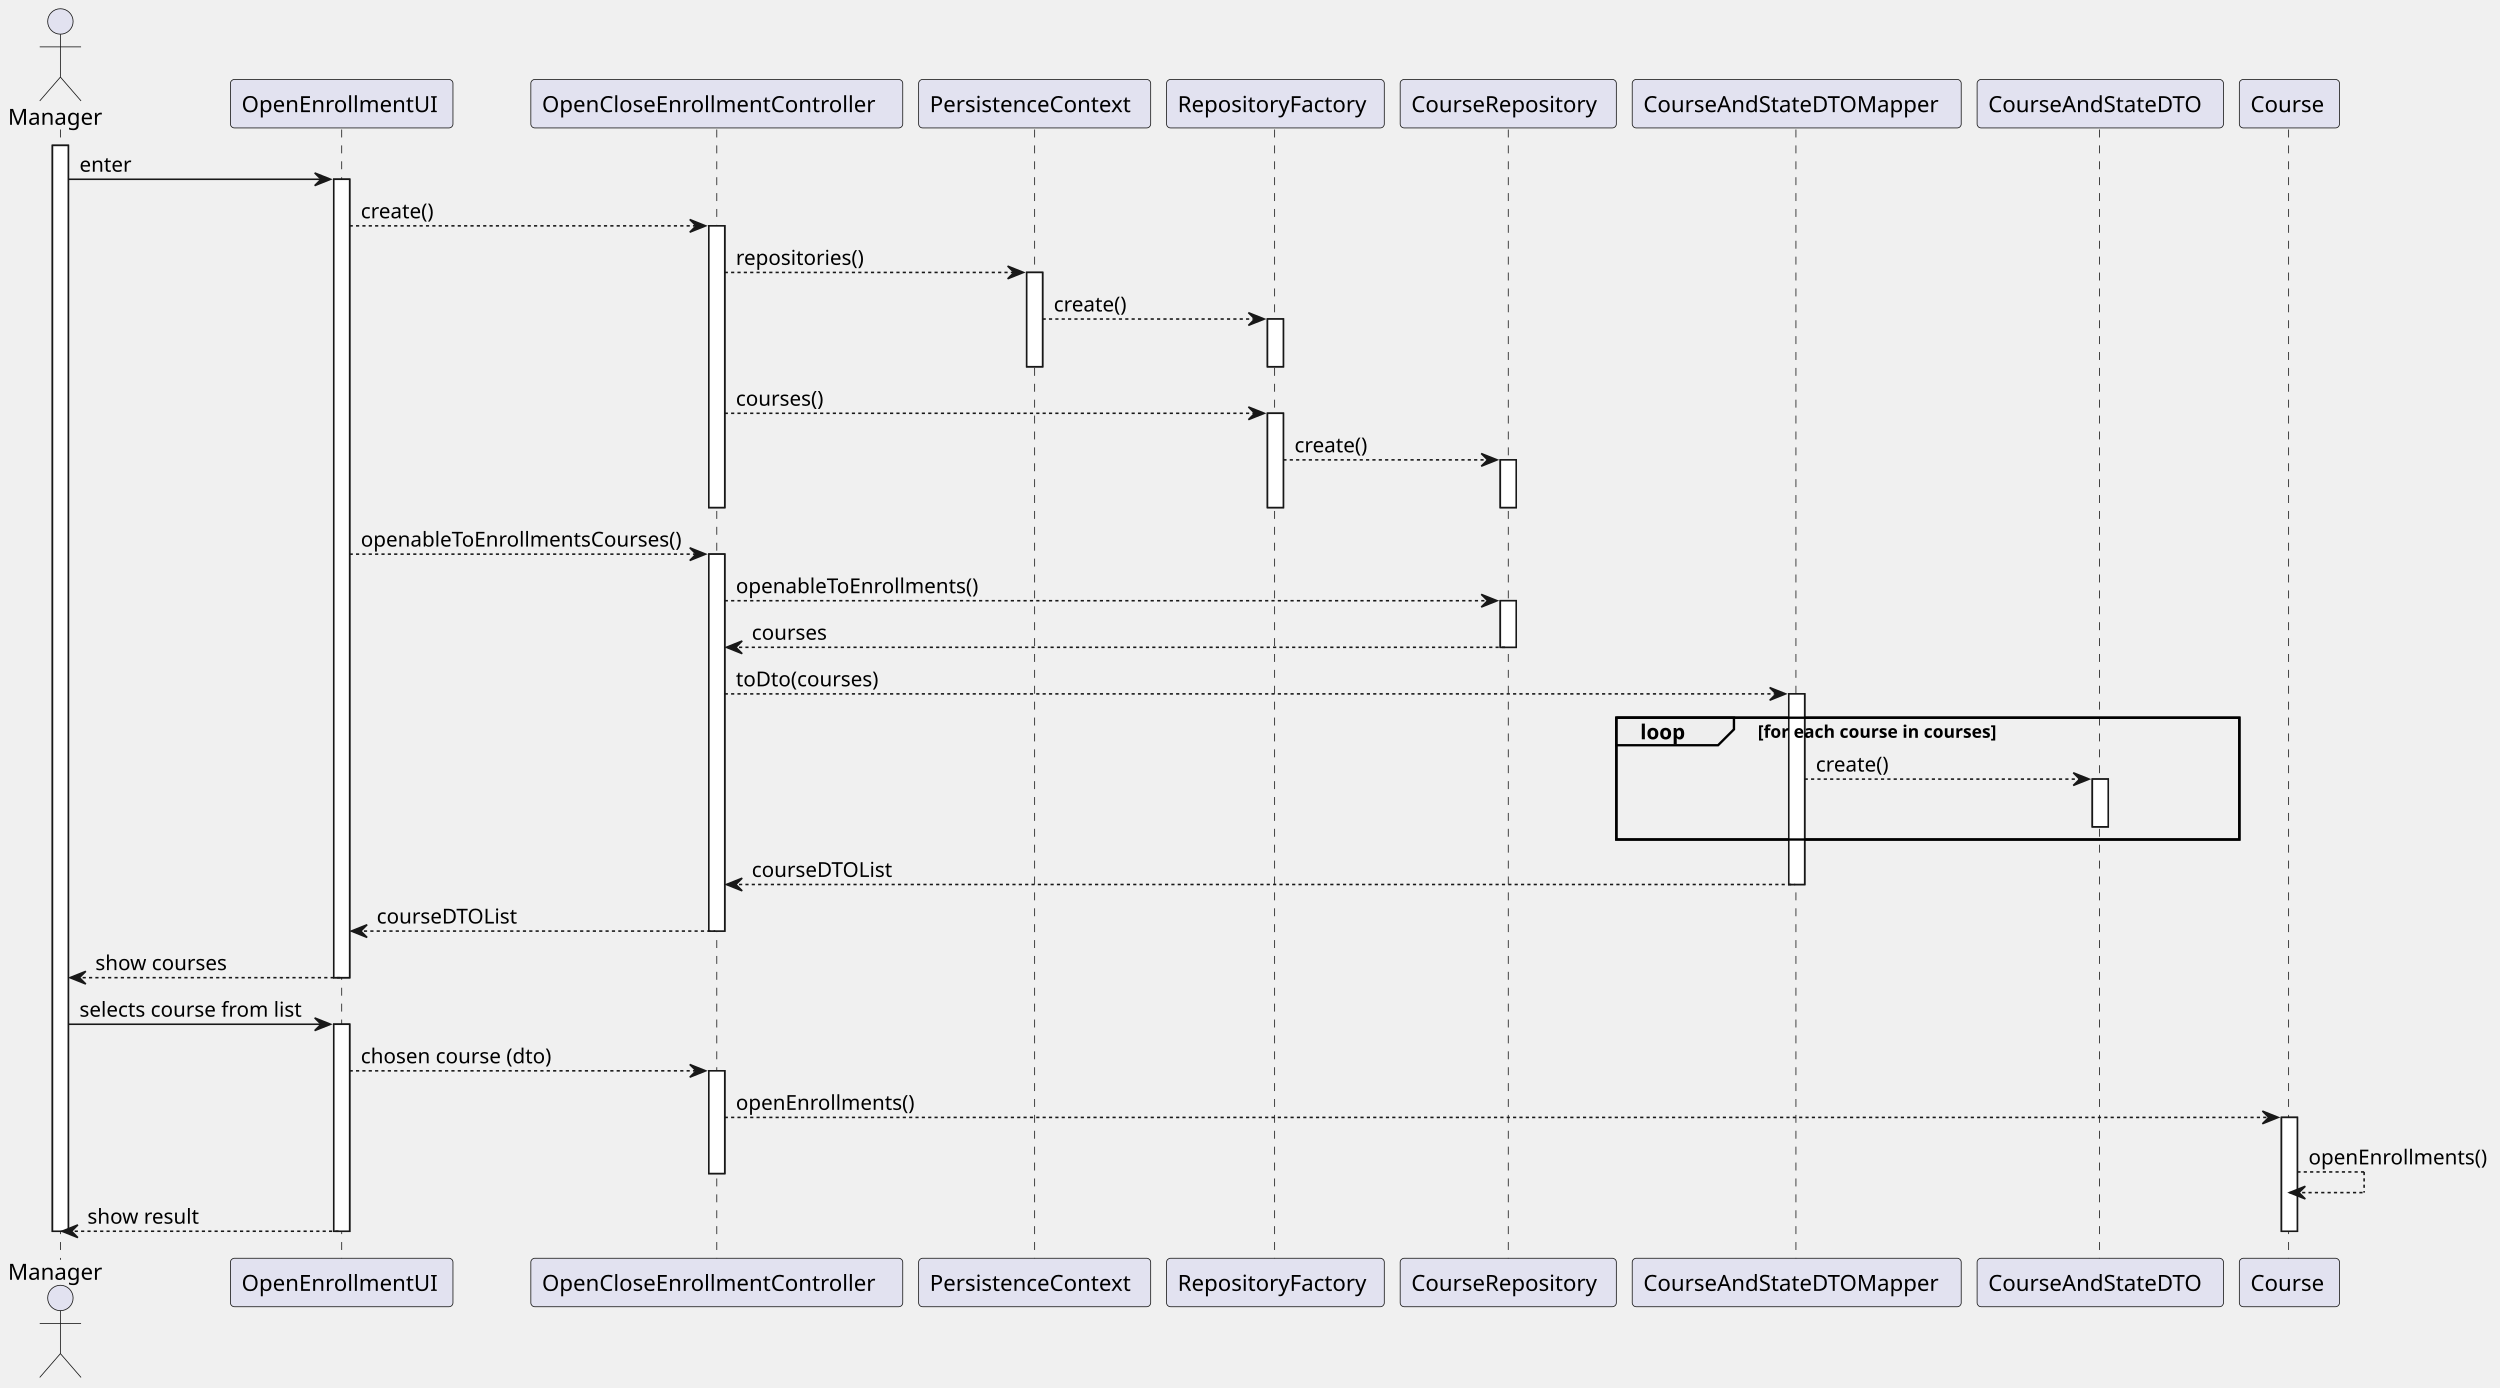
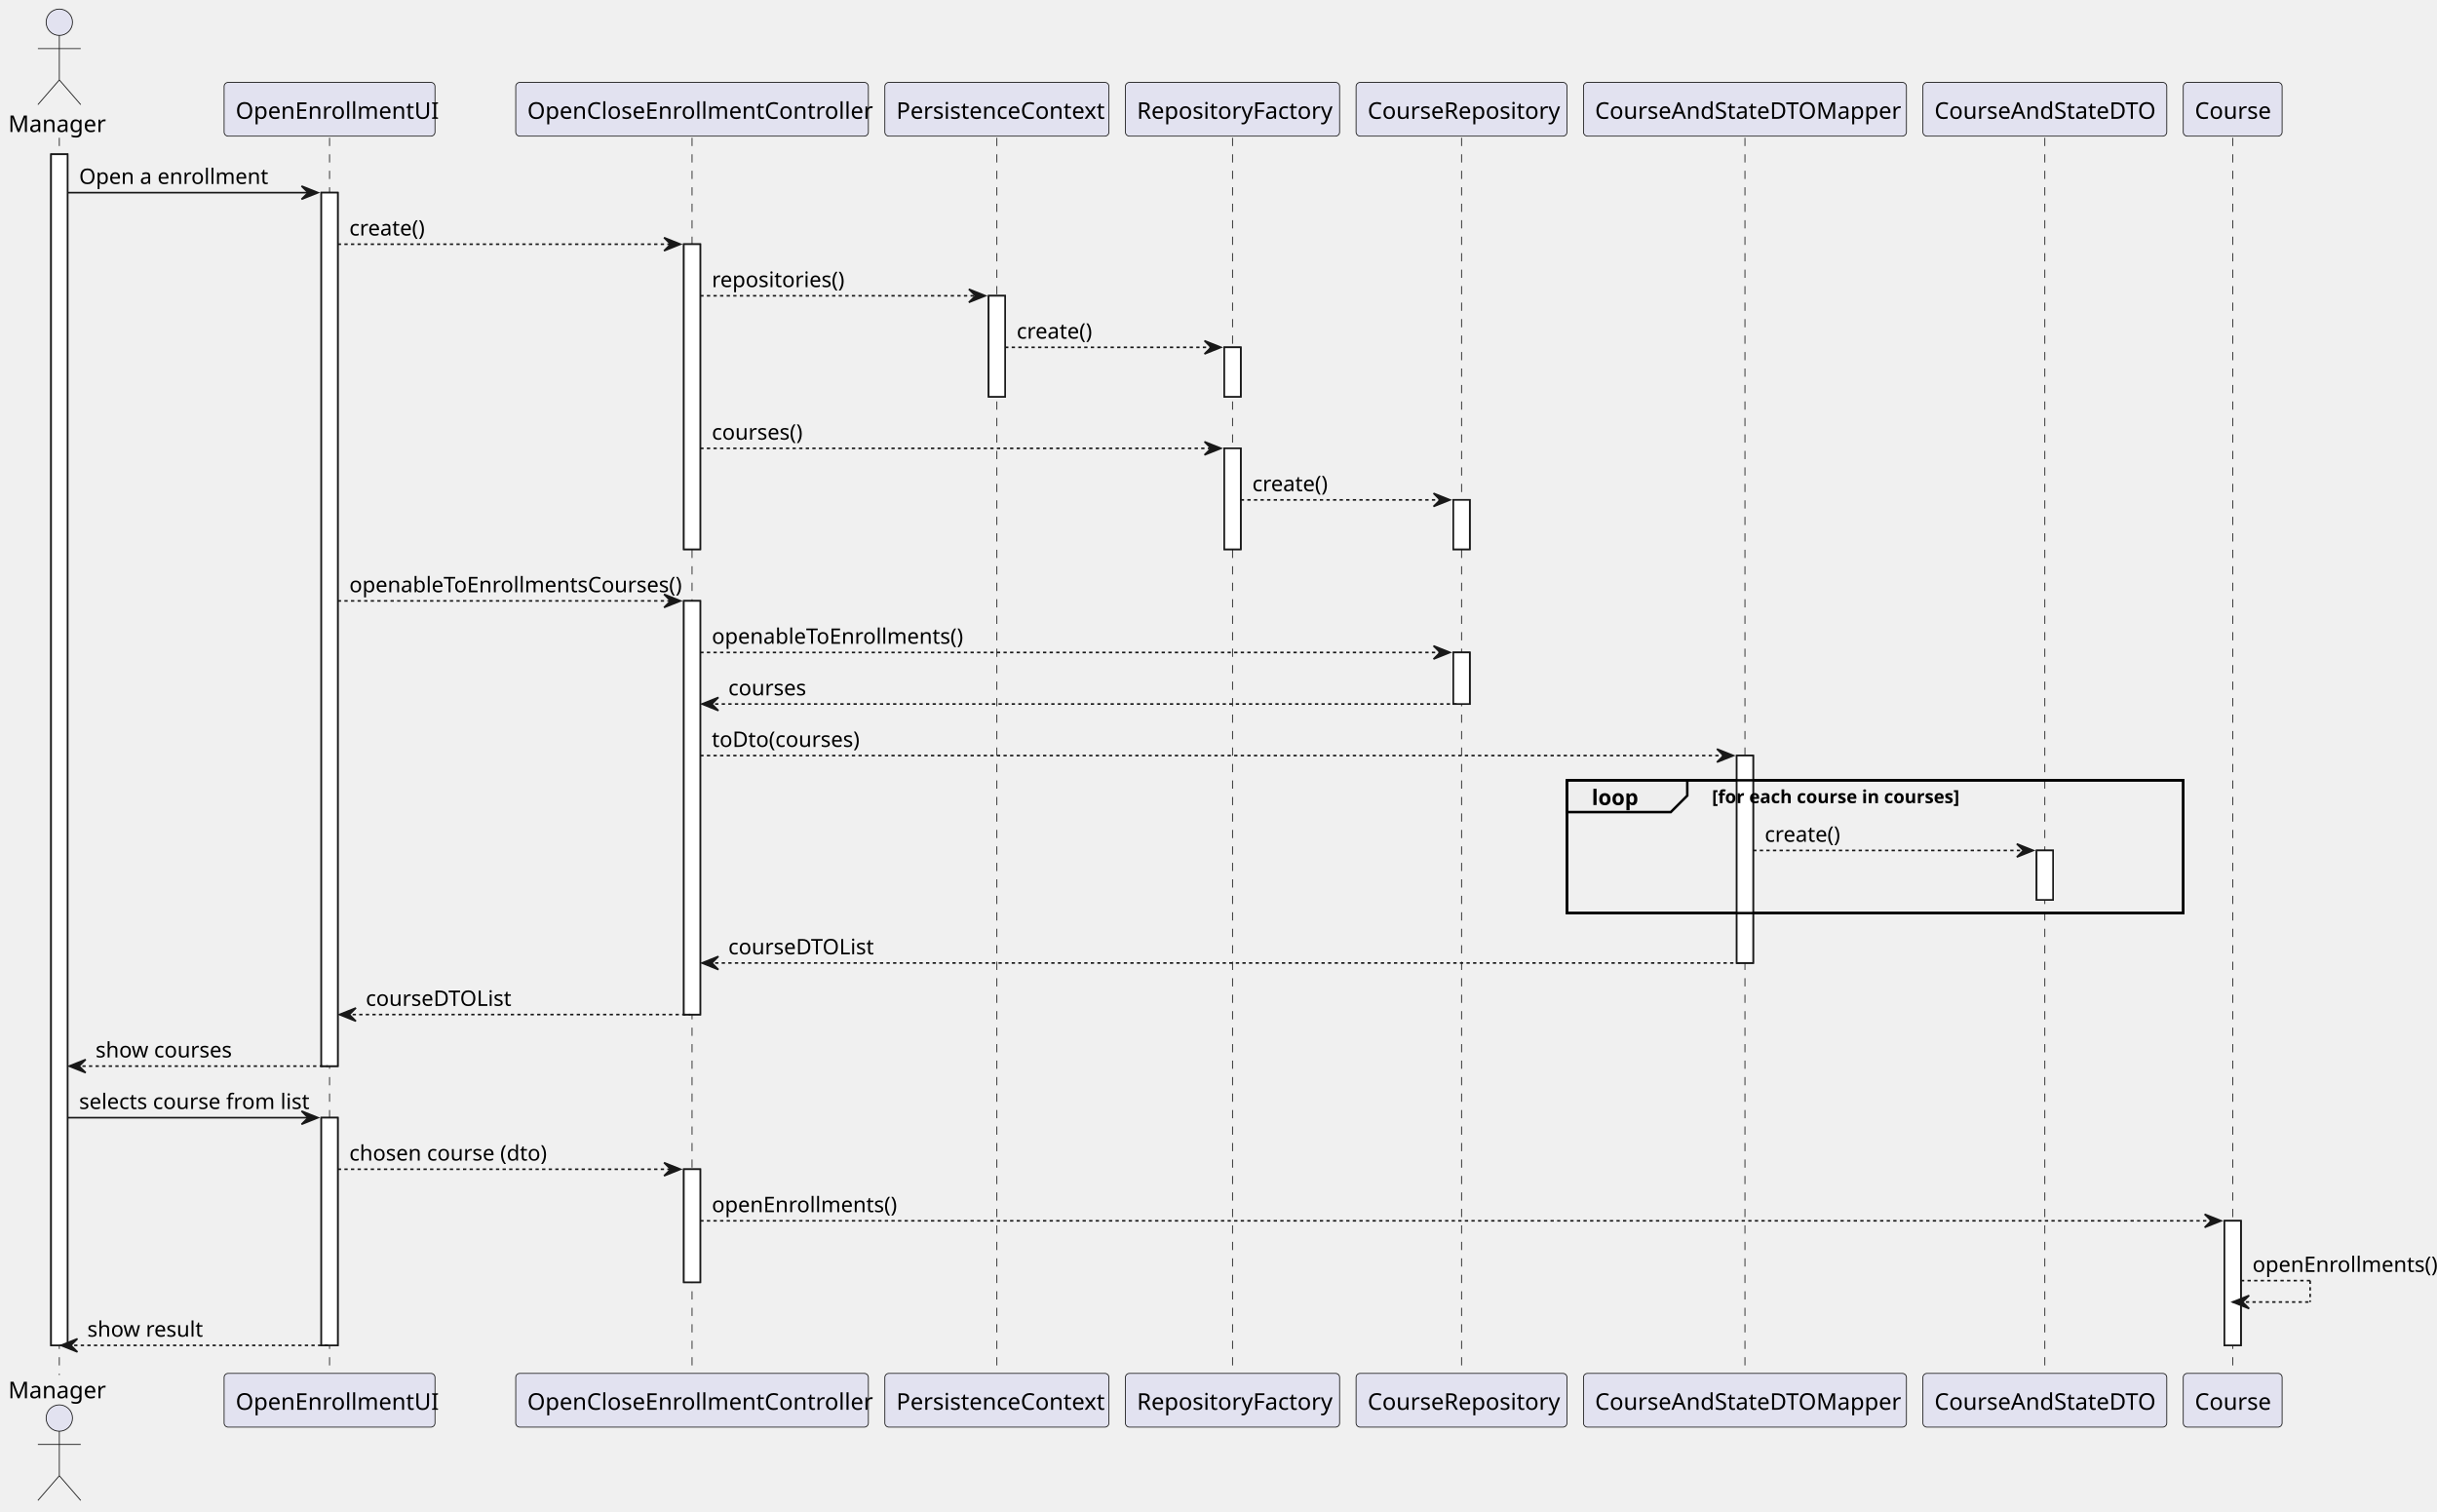
- <svg xmlns="http://www.w3.org/2000/svg" contentStyleType="text/css" height="873px" preserveAspectRatio="none" style="width:1573px;height:873px;background:#FFFFFF;" version="1.1" viewBox="0 0 1573 873" width="1573px" zoomAndPan="magnify">
+ <svg xmlns="http://www.w3.org/2000/svg" contentStyleType="text/css" height="917px" preserveAspectRatio="none" style="width:1479px;height:917px;background:#FFFFFF;" version="1.1" viewBox="0 0 1479 917" width="1479px" zoomAndPan="magnify">
  <defs />
  <g>
-     <rect fill="#FFFFFF" height="683.211" style="stroke:#181818;stroke-width:1.0;" width="10" x="33" y="91.488" />
-     <rect fill="#FFFFFF" height="502.348" style="stroke:#181818;stroke-width:1.0;" width="10" x="210" y="112.799" />
-     <rect fill="#FFFFFF" height="130.242" style="stroke:#181818;stroke-width:1.0;" width="10" x="210" y="644.457" />
-     <rect fill="#FFFFFF" height="177.242" style="stroke:#181818;stroke-width:1.0;" width="10" x="446" y="142.109" />
-     <rect fill="#FFFFFF" height="237.174" style="stroke:#181818;stroke-width:1.0;" width="10" x="446" y="348.662" />
-     <rect fill="#FFFFFF" height="64.621" style="stroke:#181818;stroke-width:1.0;" width="10" x="446" y="673.768" />
-     <rect fill="#FFFFFF" height="59.31" style="stroke:#181818;stroke-width:1.0;" width="10" x="646" y="171.42" />
-     <rect fill="#FFFFFF" height="30" style="stroke:#181818;stroke-width:1.0;" width="10" x="797.5" y="200.731" />
-     <rect fill="#FFFFFF" height="59.31" style="stroke:#181818;stroke-width:1.0;" width="10" x="797.5" y="260.041" />
-     <rect fill="#FFFFFF" height="30" style="stroke:#181818;stroke-width:1.0;" width="10" x="944" y="289.352" />
-     <rect fill="#FFFFFF" height="29.311" style="stroke:#181818;stroke-width:1.0;" width="10" x="944" y="377.973" />
-     <rect fill="#FFFFFF" height="119.932" style="stroke:#181818;stroke-width:1.0;" width="10" x="1125.5" y="436.594" />
-     <rect fill="#FFFFFF" height="30" style="stroke:#181818;stroke-width:1.0;" width="10" x="1316.5" y="490.215" />
-     <rect fill="#FFFFFF" height="71.621" style="stroke:#181818;stroke-width:1.0;" width="10" x="1435.5" y="703.078" />
-     <rect fill="none" height="76.621" style="stroke:#000000;stroke-width:1.5;" width="392" x="1017" y="451.594" />
-     <line style="stroke:#181818;stroke-width:0.5;stroke-dasharray:5.0,5.0;" x1="38" x2="38" y1="81.488" y2="792.699" />
-     <line style="stroke:#181818;stroke-width:0.5;stroke-dasharray:5.0,5.0;" x1="215" x2="215" y1="81.488" y2="792.699" />
-     <line style="stroke:#181818;stroke-width:0.5;stroke-dasharray:5.0,5.0;" x1="451" x2="451" y1="81.488" y2="792.699" />
-     <line style="stroke:#181818;stroke-width:0.5;stroke-dasharray:5.0,5.0;" x1="651" x2="651" y1="81.488" y2="792.699" />
-     <line style="stroke:#181818;stroke-width:0.5;stroke-dasharray:5.0,5.0;" x1="802" x2="802" y1="81.488" y2="792.699" />
-     <line style="stroke:#181818;stroke-width:0.5;stroke-dasharray:5.0,5.0;" x1="949" x2="949" y1="81.488" y2="792.699" />
-     <line style="stroke:#181818;stroke-width:0.5;stroke-dasharray:5.0,5.0;" x1="1130" x2="1130" y1="81.488" y2="792.699" />
-     <line style="stroke:#181818;stroke-width:0.5;stroke-dasharray:5.0,5.0;" x1="1321" x2="1321" y1="81.488" y2="792.699" />
-     <line style="stroke:#181818;stroke-width:0.5;stroke-dasharray:5.0,5.0;" x1="1440" x2="1440" y1="81.488" y2="792.699" />
-     <text fill="#000000" font-family="sans-serif" font-size="14" lengthAdjust="spacing" textLength="60" x="5" y="78.535">Manager</text>
-     <ellipse cx="38" cy="13.5" fill="#E2E2F0" rx="8" ry="8" style="stroke:#181818;stroke-width:0.5;" />
-     <path d="M38,21.5 L38,48.5 M25,29.5 L51,29.5 M38,48.5 L25,63.5 M38,48.5 L51,63.5 " fill="none" style="stroke:#181818;stroke-width:0.5;" />
-     <text fill="#000000" font-family="sans-serif" font-size="14" lengthAdjust="spacing" textLength="60" x="5" y="805.234">Manager</text>
-     <ellipse cx="38" cy="816.688" fill="#E2E2F0" rx="8" ry="8" style="stroke:#181818;stroke-width:0.5;" />
-     <path d="M38,824.688 L38,851.688 M25,832.688 L51,832.688 M38,851.688 L25,866.688 M38,851.688 L51,866.688 " fill="none" style="stroke:#181818;stroke-width:0.5;" />
-     <rect fill="#E2E2F0" height="30.488" rx="2.5" ry="2.5" style="stroke:#181818;stroke-width:0.5;" width="140" x="145" y="50" />
-     <text fill="#000000" font-family="sans-serif" font-size="14" lengthAdjust="spacing" textLength="126" x="152" y="70.535">OpenEnrollmentUI</text>
-     <rect fill="#E2E2F0" height="30.488" rx="2.5" ry="2.5" style="stroke:#181818;stroke-width:0.5;" width="140" x="145" y="791.699" />
-     <text fill="#000000" font-family="sans-serif" font-size="14" lengthAdjust="spacing" textLength="126" x="152" y="812.234">OpenEnrollmentUI</text>
-     <rect fill="#E2E2F0" height="30.488" rx="2.5" ry="2.5" style="stroke:#181818;stroke-width:0.5;" width="234" x="334" y="50" />
-     <text fill="#000000" font-family="sans-serif" font-size="14" lengthAdjust="spacing" textLength="220" x="341" y="70.535">OpenCloseEnrollmentController</text>
-     <rect fill="#E2E2F0" height="30.488" rx="2.5" ry="2.5" style="stroke:#181818;stroke-width:0.5;" width="234" x="334" y="791.699" />
-     <text fill="#000000" font-family="sans-serif" font-size="14" lengthAdjust="spacing" textLength="220" x="341" y="812.234">OpenCloseEnrollmentController</text>
-     <rect fill="#E2E2F0" height="30.488" rx="2.5" ry="2.5" style="stroke:#181818;stroke-width:0.5;" width="146" x="578" y="50" />
-     <text fill="#000000" font-family="sans-serif" font-size="14" lengthAdjust="spacing" textLength="132" x="585" y="70.535">PersistenceContext</text>
-     <rect fill="#E2E2F0" height="30.488" rx="2.5" ry="2.5" style="stroke:#181818;stroke-width:0.5;" width="146" x="578" y="791.699" />
-     <text fill="#000000" font-family="sans-serif" font-size="14" lengthAdjust="spacing" textLength="132" x="585" y="812.234">PersistenceContext</text>
-     <rect fill="#E2E2F0" height="30.488" rx="2.5" ry="2.5" style="stroke:#181818;stroke-width:0.5;" width="137" x="734" y="50" />
-     <text fill="#000000" font-family="sans-serif" font-size="14" lengthAdjust="spacing" textLength="123" x="741" y="70.535">RepositoryFactory</text>
-     <rect fill="#E2E2F0" height="30.488" rx="2.5" ry="2.5" style="stroke:#181818;stroke-width:0.5;" width="137" x="734" y="791.699" />
-     <text fill="#000000" font-family="sans-serif" font-size="14" lengthAdjust="spacing" textLength="123" x="741" y="812.234">RepositoryFactory</text>
-     <rect fill="#E2E2F0" height="30.488" rx="2.5" ry="2.5" style="stroke:#181818;stroke-width:0.5;" width="136" x="881" y="50" />
-     <text fill="#000000" font-family="sans-serif" font-size="14" lengthAdjust="spacing" textLength="122" x="888" y="70.535">CourseRepository</text>
-     <rect fill="#E2E2F0" height="30.488" rx="2.5" ry="2.5" style="stroke:#181818;stroke-width:0.5;" width="136" x="881" y="791.699" />
-     <text fill="#000000" font-family="sans-serif" font-size="14" lengthAdjust="spacing" textLength="122" x="888" y="812.234">CourseRepository</text>
-     <rect fill="#E2E2F0" height="30.488" rx="2.5" ry="2.5" style="stroke:#181818;stroke-width:0.5;" width="207" x="1027" y="50" />
-     <text fill="#000000" font-family="sans-serif" font-size="14" lengthAdjust="spacing" textLength="193" x="1034" y="70.535">CourseAndStateDTOMapper</text>
-     <rect fill="#E2E2F0" height="30.488" rx="2.5" ry="2.5" style="stroke:#181818;stroke-width:0.5;" width="207" x="1027" y="791.699" />
-     <text fill="#000000" font-family="sans-serif" font-size="14" lengthAdjust="spacing" textLength="193" x="1034" y="812.234">CourseAndStateDTOMapper</text>
-     <rect fill="#E2E2F0" height="30.488" rx="2.5" ry="2.5" style="stroke:#181818;stroke-width:0.5;" width="155" x="1244" y="50" />
-     <text fill="#000000" font-family="sans-serif" font-size="14" lengthAdjust="spacing" textLength="141" x="1251" y="70.535">CourseAndStateDTO</text>
-     <rect fill="#E2E2F0" height="30.488" rx="2.5" ry="2.5" style="stroke:#181818;stroke-width:0.5;" width="155" x="1244" y="791.699" />
-     <text fill="#000000" font-family="sans-serif" font-size="14" lengthAdjust="spacing" textLength="141" x="1251" y="812.234">CourseAndStateDTO</text>
-     <rect fill="#E2E2F0" height="30.488" rx="2.5" ry="2.5" style="stroke:#181818;stroke-width:0.5;" width="63" x="1409" y="50" />
-     <text fill="#000000" font-family="sans-serif" font-size="14" lengthAdjust="spacing" textLength="49" x="1416" y="70.535">Course</text>
-     <rect fill="#E2E2F0" height="30.488" rx="2.5" ry="2.5" style="stroke:#181818;stroke-width:0.5;" width="63" x="1409" y="791.699" />
-     <text fill="#000000" font-family="sans-serif" font-size="14" lengthAdjust="spacing" textLength="49" x="1416" y="812.234">Course</text>
-     <rect fill="#FFFFFF" height="683.211" style="stroke:#181818;stroke-width:1.0;" width="10" x="33" y="91.488" />
-     <rect fill="#FFFFFF" height="502.348" style="stroke:#181818;stroke-width:1.0;" width="10" x="210" y="112.799" />
-     <rect fill="#FFFFFF" height="130.242" style="stroke:#181818;stroke-width:1.0;" width="10" x="210" y="644.457" />
-     <rect fill="#FFFFFF" height="177.242" style="stroke:#181818;stroke-width:1.0;" width="10" x="446" y="142.109" />
-     <rect fill="#FFFFFF" height="237.174" style="stroke:#181818;stroke-width:1.0;" width="10" x="446" y="348.662" />
-     <rect fill="#FFFFFF" height="64.621" style="stroke:#181818;stroke-width:1.0;" width="10" x="446" y="673.768" />
-     <rect fill="#FFFFFF" height="59.31" style="stroke:#181818;stroke-width:1.0;" width="10" x="646" y="171.42" />
-     <rect fill="#FFFFFF" height="30" style="stroke:#181818;stroke-width:1.0;" width="10" x="797.5" y="200.731" />
-     <rect fill="#FFFFFF" height="59.31" style="stroke:#181818;stroke-width:1.0;" width="10" x="797.5" y="260.041" />
-     <rect fill="#FFFFFF" height="30" style="stroke:#181818;stroke-width:1.0;" width="10" x="944" y="289.352" />
-     <rect fill="#FFFFFF" height="29.311" style="stroke:#181818;stroke-width:1.0;" width="10" x="944" y="377.973" />
-     <rect fill="#FFFFFF" height="119.932" style="stroke:#181818;stroke-width:1.0;" width="10" x="1125.5" y="436.594" />
-     <rect fill="#FFFFFF" height="30" style="stroke:#181818;stroke-width:1.0;" width="10" x="1316.5" y="490.215" />
-     <rect fill="#FFFFFF" height="71.621" style="stroke:#181818;stroke-width:1.0;" width="10" x="1435.5" y="703.078" />
-     <polygon fill="#181818" points="198,108.799,208,112.799,198,116.799,202,112.799" style="stroke:#181818;stroke-width:1.0;" />
-     <line style="stroke:#181818;stroke-width:1.0;" x1="43" x2="204" y1="112.799" y2="112.799" />
-     <text fill="#000000" font-family="sans-serif" font-size="13" lengthAdjust="spacing" textLength="32" x="50" y="108.057">enter</text>
-     <polygon fill="#181818" points="434,138.109,444,142.109,434,146.109,438,142.109" style="stroke:#181818;stroke-width:1.0;" />
-     <line style="stroke:#181818;stroke-width:1.0;stroke-dasharray:2.0,2.0;" x1="220" x2="440" y1="142.109" y2="142.109" />
-     <text fill="#000000" font-family="sans-serif" font-size="13" lengthAdjust="spacing" textLength="46" x="227" y="137.367">create()</text>
-     <polygon fill="#181818" points="634,167.42,644,171.42,634,175.42,638,171.42" style="stroke:#181818;stroke-width:1.0;" />
-     <line style="stroke:#181818;stroke-width:1.0;stroke-dasharray:2.0,2.0;" x1="456" x2="640" y1="171.42" y2="171.42" />
-     <text fill="#000000" font-family="sans-serif" font-size="13" lengthAdjust="spacing" textLength="83" x="463" y="166.678">repositories()</text>
-     <polygon fill="#181818" points="785.5,196.731,795.5,200.731,785.5,204.731,789.5,200.731" style="stroke:#181818;stroke-width:1.0;" />
-     <line style="stroke:#181818;stroke-width:1.0;stroke-dasharray:2.0,2.0;" x1="656" x2="791.5" y1="200.731" y2="200.731" />
-     <text fill="#000000" font-family="sans-serif" font-size="13" lengthAdjust="spacing" textLength="46" x="663" y="195.988">create()</text>
-     <polygon fill="#181818" points="785.5,256.041,795.5,260.041,785.5,264.041,789.5,260.041" style="stroke:#181818;stroke-width:1.0;" />
-     <line style="stroke:#181818;stroke-width:1.0;stroke-dasharray:2.0,2.0;" x1="456" x2="791.5" y1="260.041" y2="260.041" />
-     <text fill="#000000" font-family="sans-serif" font-size="13" lengthAdjust="spacing" textLength="57" x="463" y="255.299">courses()</text>
-     <polygon fill="#181818" points="932,285.352,942,289.352,932,293.352,936,289.352" style="stroke:#181818;stroke-width:1.0;" />
-     <line style="stroke:#181818;stroke-width:1.0;stroke-dasharray:2.0,2.0;" x1="807.5" x2="938" y1="289.352" y2="289.352" />
-     <text fill="#000000" font-family="sans-serif" font-size="13" lengthAdjust="spacing" textLength="46" x="814.5" y="284.609">create()</text>
-     <polygon fill="#181818" points="434,344.662,444,348.662,434,352.662,438,348.662" style="stroke:#181818;stroke-width:1.0;" />
-     <line style="stroke:#181818;stroke-width:1.0;stroke-dasharray:2.0,2.0;" x1="220" x2="440" y1="348.662" y2="348.662" />
-     <text fill="#000000" font-family="sans-serif" font-size="13" lengthAdjust="spacing" textLength="207" x="227" y="343.92">openableToEnrollmentsCourses()</text>
-     <polygon fill="#181818" points="932,373.973,942,377.973,932,381.973,936,377.973" style="stroke:#181818;stroke-width:1.0;" />
-     <line style="stroke:#181818;stroke-width:1.0;stroke-dasharray:2.0,2.0;" x1="456" x2="938" y1="377.973" y2="377.973" />
-     <text fill="#000000" font-family="sans-serif" font-size="13" lengthAdjust="spacing" textLength="156" x="463" y="373.231">openableToEnrollments()</text>
-     <polygon fill="#181818" points="467,403.283,457,407.283,467,411.283,463,407.283" style="stroke:#181818;stroke-width:1.0;" />
-     <line style="stroke:#181818;stroke-width:1.0;stroke-dasharray:2.0,2.0;" x1="461" x2="948" y1="407.283" y2="407.283" />
-     <text fill="#000000" font-family="sans-serif" font-size="13" lengthAdjust="spacing" textLength="49" x="473" y="402.541">courses</text>
-     <polygon fill="#181818" points="1113.5,432.594,1123.5,436.594,1113.5,440.594,1117.5,436.594" style="stroke:#181818;stroke-width:1.0;" />
-     <line style="stroke:#181818;stroke-width:1.0;stroke-dasharray:2.0,2.0;" x1="456" x2="1119.5" y1="436.594" y2="436.594" />
-     <text fill="#000000" font-family="sans-serif" font-size="13" lengthAdjust="spacing" textLength="93" x="463" y="431.852">toDto(courses)</text>
-     <path d="M1017,451.594 L1091,451.594 L1091,458.904 L1081,468.904 L1017,468.904 L1017,451.594 " fill="#EEEEEE" style="stroke:#000000;stroke-width:1.5;" />
-     <rect fill="none" height="76.621" style="stroke:#000000;stroke-width:1.5;" width="392" x="1017" y="451.594" />
-     <text fill="#000000" font-family="sans-serif" font-size="13" font-weight="bold" lengthAdjust="spacing" textLength="29" x="1032" y="465.162">loop</text>
-     <text fill="#000000" font-family="sans-serif" font-size="11" font-weight="bold" lengthAdjust="spacing" textLength="157" x="1106" y="464.228">[for each course in courses]</text>
-     <polygon fill="#181818" points="1304.5,486.215,1314.5,490.215,1304.5,494.215,1308.5,490.215" style="stroke:#181818;stroke-width:1.0;" />
-     <line style="stroke:#181818;stroke-width:1.0;stroke-dasharray:2.0,2.0;" x1="1135.5" x2="1310.5" y1="490.215" y2="490.215" />
-     <text fill="#000000" font-family="sans-serif" font-size="13" lengthAdjust="spacing" textLength="46" x="1142.5" y="485.473">create()</text>
-     <polygon fill="#181818" points="467,552.525,457,556.525,467,560.525,463,556.525" style="stroke:#181818;stroke-width:1.0;" />
-     <line style="stroke:#181818;stroke-width:1.0;stroke-dasharray:2.0,2.0;" x1="461" x2="1129.5" y1="556.525" y2="556.525" />
-     <text fill="#000000" font-family="sans-serif" font-size="13" lengthAdjust="spacing" textLength="93" x="473" y="551.783">courseDTOList</text>
-     <polygon fill="#181818" points="231,581.836,221,585.836,231,589.836,227,585.836" style="stroke:#181818;stroke-width:1.0;" />
-     <line style="stroke:#181818;stroke-width:1.0;stroke-dasharray:2.0,2.0;" x1="225" x2="450" y1="585.836" y2="585.836" />
-     <text fill="#000000" font-family="sans-serif" font-size="13" lengthAdjust="spacing" textLength="93" x="237" y="581.094">courseDTOList</text>
-     <polygon fill="#181818" points="54,611.146,44,615.146,54,619.146,50,615.146" style="stroke:#181818;stroke-width:1.0;" />
-     <line style="stroke:#181818;stroke-width:1.0;stroke-dasharray:2.0,2.0;" x1="48" x2="214" y1="615.146" y2="615.146" />
-     <text fill="#000000" font-family="sans-serif" font-size="13" lengthAdjust="spacing" textLength="86" x="60" y="610.404">show courses</text>
-     <polygon fill="#181818" points="198,640.457,208,644.457,198,648.457,202,644.457" style="stroke:#181818;stroke-width:1.0;" />
-     <line style="stroke:#181818;stroke-width:1.0;" x1="43" x2="204" y1="644.457" y2="644.457" />
-     <text fill="#000000" font-family="sans-serif" font-size="13" lengthAdjust="spacing" textLength="148" x="50" y="639.715">selects course from list</text>
-     <polygon fill="#181818" points="434,669.768,444,673.768,434,677.768,438,673.768" style="stroke:#181818;stroke-width:1.0;" />
-     <line style="stroke:#181818;stroke-width:1.0;stroke-dasharray:2.0,2.0;" x1="220" x2="440" y1="673.768" y2="673.768" />
-     <text fill="#000000" font-family="sans-serif" font-size="13" lengthAdjust="spacing" textLength="124" x="227" y="669.025">chosen course (dto)</text>
-     <polygon fill="#181818" points="1423.5,699.078,1433.5,703.078,1423.5,707.078,1427.5,703.078" style="stroke:#181818;stroke-width:1.0;" />
-     <line style="stroke:#181818;stroke-width:1.0;stroke-dasharray:2.0,2.0;" x1="456" x2="1429.5" y1="703.078" y2="703.078" />
-     <text fill="#000000" font-family="sans-serif" font-size="13" lengthAdjust="spacing" textLength="114" x="463" y="698.336">openEnrollments()</text>
-     <line style="stroke:#181818;stroke-width:1.0;stroke-dasharray:2.0,2.0;" x1="1445.5" x2="1487.5" y1="737.389" y2="737.389" />
-     <line style="stroke:#181818;stroke-width:1.0;stroke-dasharray:2.0,2.0;" x1="1487.5" x2="1487.5" y1="737.389" y2="750.389" />
-     <line style="stroke:#181818;stroke-width:1.0;stroke-dasharray:2.0,2.0;" x1="1440.5" x2="1487.5" y1="750.389" y2="750.389" />
-     <polygon fill="#181818" points="1450.5,746.389,1440.5,750.389,1450.5,754.389,1446.5,750.389" style="stroke:#181818;stroke-width:1.0;" />
-     <text fill="#000000" font-family="sans-serif" font-size="13" lengthAdjust="spacing" textLength="114" x="1452.5" y="732.646">openEnrollments()</text>
-     <polygon fill="#181818" points="49,770.699,39,774.699,49,778.699,45,774.699" style="stroke:#181818;stroke-width:1.0;" />
-     <line style="stroke:#181818;stroke-width:1.0;stroke-dasharray:2.0,2.0;" x1="43" x2="214" y1="774.699" y2="774.699" />
-     <text fill="#000000" font-family="sans-serif" font-size="13" lengthAdjust="spacing" textLength="73" x="55" y="769.957">show result</text>
+     <rect fill="#FFFFFF" height="722.82" style="stroke:#181818;stroke-width:1.0;" width="10" x="31" y="93.621" />
+     <rect fill="#FFFFFF" height="530.074" style="stroke:#181818;stroke-width:1.0;" width="10" x="195" y="116.912" />
+     <rect fill="#FFFFFF" height="138.164" style="stroke:#181818;stroke-width:1.0;" width="10" x="195" y="678.277" />
+     <rect fill="#FFFFFF" height="185.164" style="stroke:#181818;stroke-width:1.0;" width="10" x="415" y="148.203" />
+     <rect fill="#FFFFFF" height="251.037" style="stroke:#181818;stroke-width:1.0;" width="10" x="415" y="364.658" />
+     <rect fill="#FFFFFF" height="68.582" style="stroke:#181818;stroke-width:1.0;" width="10" x="415" y="709.568" />
+     <rect fill="#FFFFFF" height="61.291" style="stroke:#181818;stroke-width:1.0;" width="10" x="600" y="179.494" />
+     <rect fill="#FFFFFF" height="30" style="stroke:#181818;stroke-width:1.0;" width="10" x="743" y="210.785" />
+     <rect fill="#FFFFFF" height="61.291" style="stroke:#181818;stroke-width:1.0;" width="10" x="743" y="272.076" />
+     <rect fill="#FFFFFF" height="30" style="stroke:#181818;stroke-width:1.0;" width="10" x="882" y="303.367" />
+     <rect fill="#FFFFFF" height="31.291" style="stroke:#181818;stroke-width:1.0;" width="10" x="882" y="395.949" />
+     <rect fill="#FFFFFF" height="125.873" style="stroke:#181818;stroke-width:1.0;" width="10" x="1054" y="458.531" />
+     <rect fill="#FFFFFF" height="30" style="stroke:#181818;stroke-width:1.0;" width="10" x="1236" y="516.113" />
+     <rect fill="#FFFFFF" height="75.582" style="stroke:#181818;stroke-width:1.0;" width="10" x="1350" y="740.859" />
+     <rect fill="none" height="80.582" style="stroke:#000000;stroke-width:1.5;" width="374" x="951" y="473.531" />
+     <line style="stroke:#181818;stroke-width:0.5;stroke-dasharray:5.0,5.0;" x1="36" x2="36" y1="83.621" y2="834.441" />
+     <line style="stroke:#181818;stroke-width:0.5;stroke-dasharray:5.0,5.0;" x1="200" x2="200" y1="83.621" y2="834.441" />
+     <line style="stroke:#181818;stroke-width:0.5;stroke-dasharray:5.0,5.0;" x1="420" x2="420" y1="83.621" y2="834.441" />
+     <line style="stroke:#181818;stroke-width:0.5;stroke-dasharray:5.0,5.0;" x1="605" x2="605" y1="83.621" y2="834.441" />
+     <line style="stroke:#181818;stroke-width:0.5;stroke-dasharray:5.0,5.0;" x1="748" x2="748" y1="83.621" y2="834.441" />
+     <line style="stroke:#181818;stroke-width:0.5;stroke-dasharray:5.0,5.0;" x1="887" x2="887" y1="83.621" y2="834.441" />
+     <line style="stroke:#181818;stroke-width:0.5;stroke-dasharray:5.0,5.0;" x1="1059" x2="1059" y1="83.621" y2="834.441" />
+     <line style="stroke:#181818;stroke-width:0.5;stroke-dasharray:5.0,5.0;" x1="1241" x2="1241" y1="83.621" y2="834.441" />
+     <line style="stroke:#181818;stroke-width:0.5;stroke-dasharray:5.0,5.0;" x1="1355" x2="1355" y1="83.621" y2="834.441" />
+     <text fill="#000000" font-family="sans-serif" font-size="14" lengthAdjust="spacing" textLength="56" x="5" y="80.107">Manager</text>
+     <ellipse cx="36" cy="13.5" fill="#E2E2F0" rx="8" ry="8" style="stroke:#181818;stroke-width:0.5;" />
+     <path d="M36,21.5 L36,48.5 M23,29.5 L49,29.5 M36,48.5 L23,63.5 M36,48.5 L49,63.5 " fill="none" style="stroke:#181818;stroke-width:0.5;" />
+     <text fill="#000000" font-family="sans-serif" font-size="14" lengthAdjust="spacing" textLength="56" x="5" y="848.549">Manager</text>
+     <ellipse cx="36" cy="860.562" fill="#E2E2F0" rx="8" ry="8" style="stroke:#181818;stroke-width:0.5;" />
+     <path d="M36,868.562 L36,895.562 M23,876.562 L49,876.562 M36,895.562 L23,910.562 M36,895.562 L49,910.562 " fill="none" style="stroke:#181818;stroke-width:0.5;" />
+     <rect fill="#E2E2F0" height="32.621" rx="2.5" ry="2.5" style="stroke:#181818;stroke-width:0.5;" width="128" x="136" y="50" />
+     <text fill="#000000" font-family="sans-serif" font-size="14" lengthAdjust="spacing" textLength="114" x="143" y="72.107">OpenEnrollmentUI</text>
+     <rect fill="#E2E2F0" height="32.621" rx="2.5" ry="2.5" style="stroke:#181818;stroke-width:0.5;" width="128" x="136" y="833.441" />
+     <text fill="#000000" font-family="sans-serif" font-size="14" lengthAdjust="spacing" textLength="114" x="143" y="855.549">OpenEnrollmentUI</text>
+     <rect fill="#E2E2F0" height="32.621" rx="2.5" ry="2.5" style="stroke:#181818;stroke-width:0.5;" width="214" x="313" y="50" />
+     <text fill="#000000" font-family="sans-serif" font-size="14" lengthAdjust="spacing" textLength="200" x="320" y="72.107">OpenCloseEnrollmentController</text>
+     <rect fill="#E2E2F0" height="32.621" rx="2.5" ry="2.5" style="stroke:#181818;stroke-width:0.5;" width="214" x="313" y="833.441" />
+     <text fill="#000000" font-family="sans-serif" font-size="14" lengthAdjust="spacing" textLength="200" x="320" y="855.549">OpenCloseEnrollmentController</text>
+     <rect fill="#E2E2F0" height="32.621" rx="2.5" ry="2.5" style="stroke:#181818;stroke-width:0.5;" width="136" x="537" y="50" />
+     <text fill="#000000" font-family="sans-serif" font-size="14" lengthAdjust="spacing" textLength="122" x="544" y="72.107">PersistenceContext</text>
+     <rect fill="#E2E2F0" height="32.621" rx="2.5" ry="2.5" style="stroke:#181818;stroke-width:0.5;" width="136" x="537" y="833.441" />
+     <text fill="#000000" font-family="sans-serif" font-size="14" lengthAdjust="spacing" textLength="122" x="544" y="855.549">PersistenceContext</text>
+     <rect fill="#E2E2F0" height="32.621" rx="2.5" ry="2.5" style="stroke:#181818;stroke-width:0.5;" width="130" x="683" y="50" />
+     <text fill="#000000" font-family="sans-serif" font-size="14" lengthAdjust="spacing" textLength="116" x="690" y="72.107">RepositoryFactory</text>
+     <rect fill="#E2E2F0" height="32.621" rx="2.5" ry="2.5" style="stroke:#181818;stroke-width:0.5;" width="130" x="683" y="833.441" />
+     <text fill="#000000" font-family="sans-serif" font-size="14" lengthAdjust="spacing" textLength="116" x="690" y="855.549">RepositoryFactory</text>
+     <rect fill="#E2E2F0" height="32.621" rx="2.5" ry="2.5" style="stroke:#181818;stroke-width:0.5;" width="128" x="823" y="50" />
+     <text fill="#000000" font-family="sans-serif" font-size="14" lengthAdjust="spacing" textLength="114" x="830" y="72.107">CourseRepository</text>
+     <rect fill="#E2E2F0" height="32.621" rx="2.5" ry="2.5" style="stroke:#181818;stroke-width:0.5;" width="128" x="823" y="833.441" />
+     <text fill="#000000" font-family="sans-serif" font-size="14" lengthAdjust="spacing" textLength="114" x="830" y="855.549">CourseRepository</text>
+     <rect fill="#E2E2F0" height="32.621" rx="2.5" ry="2.5" style="stroke:#181818;stroke-width:0.5;" width="196" x="961" y="50" />
+     <text fill="#000000" font-family="sans-serif" font-size="14" lengthAdjust="spacing" textLength="182" x="968" y="72.107">CourseAndStateDTOMapper</text>
+     <rect fill="#E2E2F0" height="32.621" rx="2.5" ry="2.5" style="stroke:#181818;stroke-width:0.5;" width="196" x="961" y="833.441" />
+     <text fill="#000000" font-family="sans-serif" font-size="14" lengthAdjust="spacing" textLength="182" x="968" y="855.549">CourseAndStateDTOMapper</text>
+     <rect fill="#E2E2F0" height="32.621" rx="2.5" ry="2.5" style="stroke:#181818;stroke-width:0.5;" width="148" x="1167" y="50" />
+     <text fill="#000000" font-family="sans-serif" font-size="14" lengthAdjust="spacing" textLength="134" x="1174" y="72.107">CourseAndStateDTO</text>
+     <rect fill="#E2E2F0" height="32.621" rx="2.5" ry="2.5" style="stroke:#181818;stroke-width:0.5;" width="148" x="1167" y="833.441" />
+     <text fill="#000000" font-family="sans-serif" font-size="14" lengthAdjust="spacing" textLength="134" x="1174" y="855.549">CourseAndStateDTO</text>
+     <rect fill="#E2E2F0" height="32.621" rx="2.5" ry="2.5" style="stroke:#181818;stroke-width:0.5;" width="60" x="1325" y="50" />
+     <text fill="#000000" font-family="sans-serif" font-size="14" lengthAdjust="spacing" textLength="46" x="1332" y="72.107">Course</text>
+     <rect fill="#E2E2F0" height="32.621" rx="2.5" ry="2.5" style="stroke:#181818;stroke-width:0.5;" width="60" x="1325" y="833.441" />
+     <text fill="#000000" font-family="sans-serif" font-size="14" lengthAdjust="spacing" textLength="46" x="1332" y="855.549">Course</text>
+     <rect fill="#FFFFFF" height="722.82" style="stroke:#181818;stroke-width:1.0;" width="10" x="31" y="93.621" />
+     <rect fill="#FFFFFF" height="530.074" style="stroke:#181818;stroke-width:1.0;" width="10" x="195" y="116.912" />
+     <rect fill="#FFFFFF" height="138.164" style="stroke:#181818;stroke-width:1.0;" width="10" x="195" y="678.277" />
+     <rect fill="#FFFFFF" height="185.164" style="stroke:#181818;stroke-width:1.0;" width="10" x="415" y="148.203" />
+     <rect fill="#FFFFFF" height="251.037" style="stroke:#181818;stroke-width:1.0;" width="10" x="415" y="364.658" />
+     <rect fill="#FFFFFF" height="68.582" style="stroke:#181818;stroke-width:1.0;" width="10" x="415" y="709.568" />
+     <rect fill="#FFFFFF" height="61.291" style="stroke:#181818;stroke-width:1.0;" width="10" x="600" y="179.494" />
+     <rect fill="#FFFFFF" height="30" style="stroke:#181818;stroke-width:1.0;" width="10" x="743" y="210.785" />
+     <rect fill="#FFFFFF" height="61.291" style="stroke:#181818;stroke-width:1.0;" width="10" x="743" y="272.076" />
+     <rect fill="#FFFFFF" height="30" style="stroke:#181818;stroke-width:1.0;" width="10" x="882" y="303.367" />
+     <rect fill="#FFFFFF" height="31.291" style="stroke:#181818;stroke-width:1.0;" width="10" x="882" y="395.949" />
+     <rect fill="#FFFFFF" height="125.873" style="stroke:#181818;stroke-width:1.0;" width="10" x="1054" y="458.531" />
+     <rect fill="#FFFFFF" height="30" style="stroke:#181818;stroke-width:1.0;" width="10" x="1236" y="516.113" />
+     <rect fill="#FFFFFF" height="75.582" style="stroke:#181818;stroke-width:1.0;" width="10" x="1350" y="740.859" />
+     <polygon fill="#181818" points="183,112.912,193,116.912,183,120.912,187,116.912" style="stroke:#181818;stroke-width:1.0;" />
+     <line style="stroke:#181818;stroke-width:1.0;" x1="41" x2="189" y1="116.912" y2="116.912" />
+     <text fill="#000000" font-family="sans-serif" font-size="13" lengthAdjust="spacing" textLength="106" x="48" y="111.649">Open a enrollment</text>
+     <polygon fill="#181818" points="403,144.203,413,148.203,403,152.203,407,148.203" style="stroke:#181818;stroke-width:1.0;" />
+     <line style="stroke:#181818;stroke-width:1.0;stroke-dasharray:2.0,2.0;" x1="205" x2="409" y1="148.203" y2="148.203" />
+     <text fill="#000000" font-family="sans-serif" font-size="13" lengthAdjust="spacing" textLength="44" x="212" y="142.94">create()</text>
+     <polygon fill="#181818" points="588,175.494,598,179.494,588,183.494,592,179.494" style="stroke:#181818;stroke-width:1.0;" />
+     <line style="stroke:#181818;stroke-width:1.0;stroke-dasharray:2.0,2.0;" x1="425" x2="594" y1="179.494" y2="179.494" />
+     <text fill="#000000" font-family="sans-serif" font-size="13" lengthAdjust="spacing" textLength="75" x="432" y="174.231">repositories()</text>
+     <polygon fill="#181818" points="731,206.785,741,210.785,731,214.785,735,210.785" style="stroke:#181818;stroke-width:1.0;" />
+     <line style="stroke:#181818;stroke-width:1.0;stroke-dasharray:2.0,2.0;" x1="610" x2="737" y1="210.785" y2="210.785" />
+     <text fill="#000000" font-family="sans-serif" font-size="13" lengthAdjust="spacing" textLength="44" x="617" y="205.523">create()</text>
+     <polygon fill="#181818" points="731,268.076,741,272.076,731,276.076,735,272.076" style="stroke:#181818;stroke-width:1.0;" />
+     <line style="stroke:#181818;stroke-width:1.0;stroke-dasharray:2.0,2.0;" x1="425" x2="737" y1="272.076" y2="272.076" />
+     <text fill="#000000" font-family="sans-serif" font-size="13" lengthAdjust="spacing" textLength="54" x="432" y="266.813">courses()</text>
+     <polygon fill="#181818" points="870,299.367,880,303.367,870,307.367,874,303.367" style="stroke:#181818;stroke-width:1.0;" />
+     <line style="stroke:#181818;stroke-width:1.0;stroke-dasharray:2.0,2.0;" x1="753" x2="876" y1="303.367" y2="303.367" />
+     <text fill="#000000" font-family="sans-serif" font-size="13" lengthAdjust="spacing" textLength="44" x="760" y="298.104">create()</text>
+     <polygon fill="#181818" points="403,360.658,413,364.658,403,368.658,407,364.658" style="stroke:#181818;stroke-width:1.0;" />
+     <line style="stroke:#181818;stroke-width:1.0;stroke-dasharray:2.0,2.0;" x1="205" x2="409" y1="364.658" y2="364.658" />
+     <text fill="#000000" font-family="sans-serif" font-size="13" lengthAdjust="spacing" textLength="191" x="212" y="359.396">openableToEnrollmentsCourses()</text>
+     <polygon fill="#181818" points="870,391.949,880,395.949,870,399.949,874,395.949" style="stroke:#181818;stroke-width:1.0;" />
+     <line style="stroke:#181818;stroke-width:1.0;stroke-dasharray:2.0,2.0;" x1="425" x2="876" y1="395.949" y2="395.949" />
+     <text fill="#000000" font-family="sans-serif" font-size="13" lengthAdjust="spacing" textLength="143" x="432" y="390.687">openableToEnrollments()</text>
+     <polygon fill="#181818" points="436,423.24,426,427.24,436,431.24,432,427.24" style="stroke:#181818;stroke-width:1.0;" />
+     <line style="stroke:#181818;stroke-width:1.0;stroke-dasharray:2.0,2.0;" x1="430" x2="886" y1="427.24" y2="427.24" />
+     <text fill="#000000" font-family="sans-serif" font-size="13" lengthAdjust="spacing" textLength="46" x="442" y="421.978">courses</text>
+     <polygon fill="#181818" points="1042,454.531,1052,458.531,1042,462.531,1046,458.531" style="stroke:#181818;stroke-width:1.0;" />
+     <line style="stroke:#181818;stroke-width:1.0;stroke-dasharray:2.0,2.0;" x1="425" x2="1048" y1="458.531" y2="458.531" />
+     <text fill="#000000" font-family="sans-serif" font-size="13" lengthAdjust="spacing" textLength="85" x="432" y="453.269">toDto(courses)</text>
+     <path d="M951,473.531 L1024,473.531 L1024,482.822 L1014,492.822 L951,492.822 L951,473.531 " fill="#EEEEEE" style="stroke:#000000;stroke-width:1.5;" />
+     <rect fill="none" height="80.582" style="stroke:#000000;stroke-width:1.5;" width="374" x="951" y="473.531" />
+     <text fill="#000000" font-family="sans-serif" font-size="13" font-weight="bold" lengthAdjust="spacing" textLength="28" x="966" y="488.56">loop</text>
+     <text fill="#000000" font-family="sans-serif" font-size="11" font-weight="bold" lengthAdjust="spacing" textLength="157" x="1039" y="487.401">[for each course in courses]</text>
+     <polygon fill="#181818" points="1224,512.113,1234,516.113,1224,520.113,1228,516.113" style="stroke:#181818;stroke-width:1.0;" />
+     <line style="stroke:#181818;stroke-width:1.0;stroke-dasharray:2.0,2.0;" x1="1064" x2="1230" y1="516.113" y2="516.113" />
+     <text fill="#000000" font-family="sans-serif" font-size="13" lengthAdjust="spacing" textLength="44" x="1071" y="510.851">create()</text>
+     <polygon fill="#181818" points="436,580.404,426,584.404,436,588.404,432,584.404" style="stroke:#181818;stroke-width:1.0;" />
+     <line style="stroke:#181818;stroke-width:1.0;stroke-dasharray:2.0,2.0;" x1="430" x2="1058" y1="584.404" y2="584.404" />
+     <text fill="#000000" font-family="sans-serif" font-size="13" lengthAdjust="spacing" textLength="86" x="442" y="579.142">courseDTOList</text>
+     <polygon fill="#181818" points="216,611.695,206,615.695,216,619.695,212,615.695" style="stroke:#181818;stroke-width:1.0;" />
+     <line style="stroke:#181818;stroke-width:1.0;stroke-dasharray:2.0,2.0;" x1="210" x2="419" y1="615.695" y2="615.695" />
+     <text fill="#000000" font-family="sans-serif" font-size="13" lengthAdjust="spacing" textLength="86" x="222" y="610.433">courseDTOList</text>
+     <polygon fill="#181818" points="52,642.986,42,646.986,52,650.986,48,646.986" style="stroke:#181818;stroke-width:1.0;" />
+     <line style="stroke:#181818;stroke-width:1.0;stroke-dasharray:2.0,2.0;" x1="46" x2="199" y1="646.986" y2="646.986" />
+     <text fill="#000000" font-family="sans-serif" font-size="13" lengthAdjust="spacing" textLength="80" x="58" y="641.724">show courses</text>
+     <polygon fill="#181818" points="183,674.277,193,678.277,183,682.277,187,678.277" style="stroke:#181818;stroke-width:1.0;" />
+     <line style="stroke:#181818;stroke-width:1.0;" x1="41" x2="189" y1="678.277" y2="678.277" />
+     <text fill="#000000" font-family="sans-serif" font-size="13" lengthAdjust="spacing" textLength="135" x="48" y="673.015">selects course from list</text>
+     <polygon fill="#181818" points="403,705.568,413,709.568,403,713.568,407,709.568" style="stroke:#181818;stroke-width:1.0;" />
+     <line style="stroke:#181818;stroke-width:1.0;stroke-dasharray:2.0,2.0;" x1="205" x2="409" y1="709.568" y2="709.568" />
+     <text fill="#000000" font-family="sans-serif" font-size="13" lengthAdjust="spacing" textLength="115" x="212" y="704.306">chosen course (dto)</text>
+     <polygon fill="#181818" points="1338,736.859,1348,740.859,1338,744.859,1342,740.859" style="stroke:#181818;stroke-width:1.0;" />
+     <line style="stroke:#181818;stroke-width:1.0;stroke-dasharray:2.0,2.0;" x1="425" x2="1344" y1="740.859" y2="740.859" />
+     <text fill="#000000" font-family="sans-serif" font-size="13" lengthAdjust="spacing" textLength="105" x="432" y="735.597">openEnrollments()</text>
+     <line style="stroke:#181818;stroke-width:1.0;stroke-dasharray:2.0,2.0;" x1="1360" x2="1402" y1="777.15" y2="777.15" />
+     <line style="stroke:#181818;stroke-width:1.0;stroke-dasharray:2.0,2.0;" x1="1402" x2="1402" y1="777.15" y2="790.15" />
+     <line style="stroke:#181818;stroke-width:1.0;stroke-dasharray:2.0,2.0;" x1="1355" x2="1402" y1="790.15" y2="790.15" />
+     <polygon fill="#181818" points="1365,786.15,1355,790.15,1365,794.15,1361,790.15" style="stroke:#181818;stroke-width:1.0;" />
+     <text fill="#000000" font-family="sans-serif" font-size="13" lengthAdjust="spacing" textLength="105" x="1367" y="771.888">openEnrollments()</text>
+     <polygon fill="#181818" points="47,812.441,37,816.441,47,820.441,43,816.441" style="stroke:#181818;stroke-width:1.0;" />
+     <line style="stroke:#181818;stroke-width:1.0;stroke-dasharray:2.0,2.0;" x1="41" x2="199" y1="816.441" y2="816.441" />
+     <text fill="#000000" font-family="sans-serif" font-size="13" lengthAdjust="spacing" textLength="66" x="53" y="811.179">show result</text>
  </g>
</svg>
